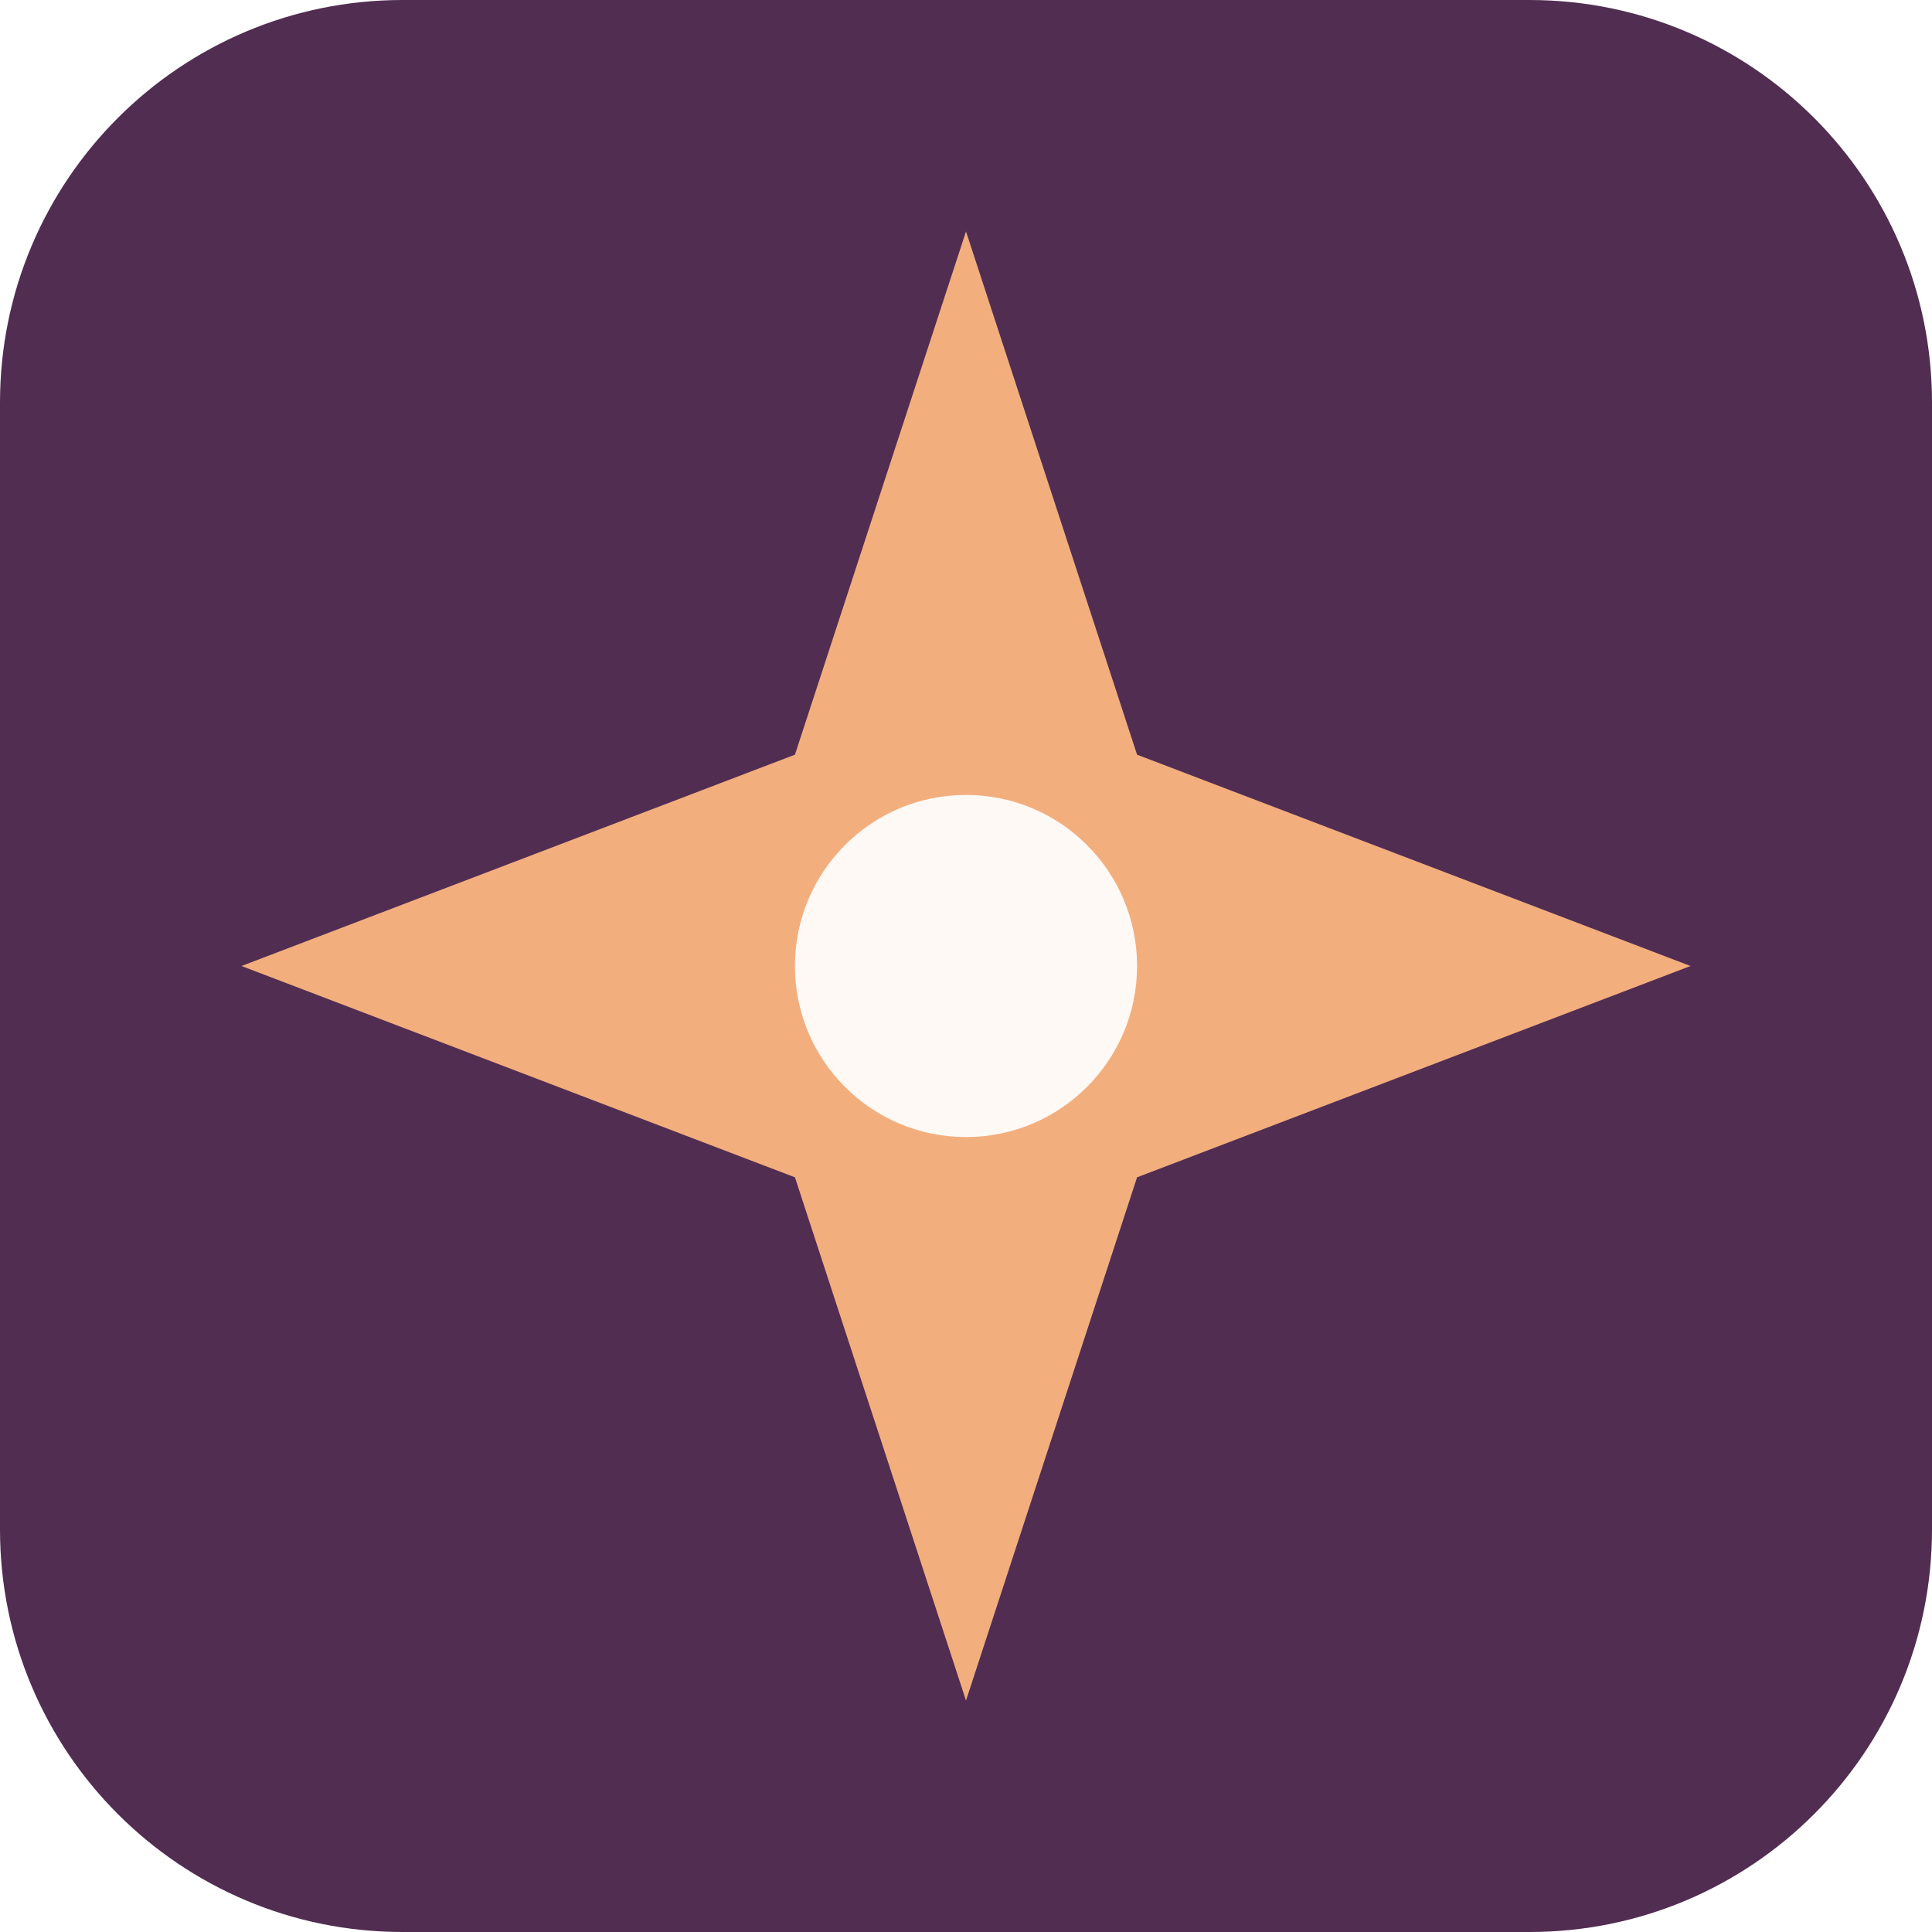
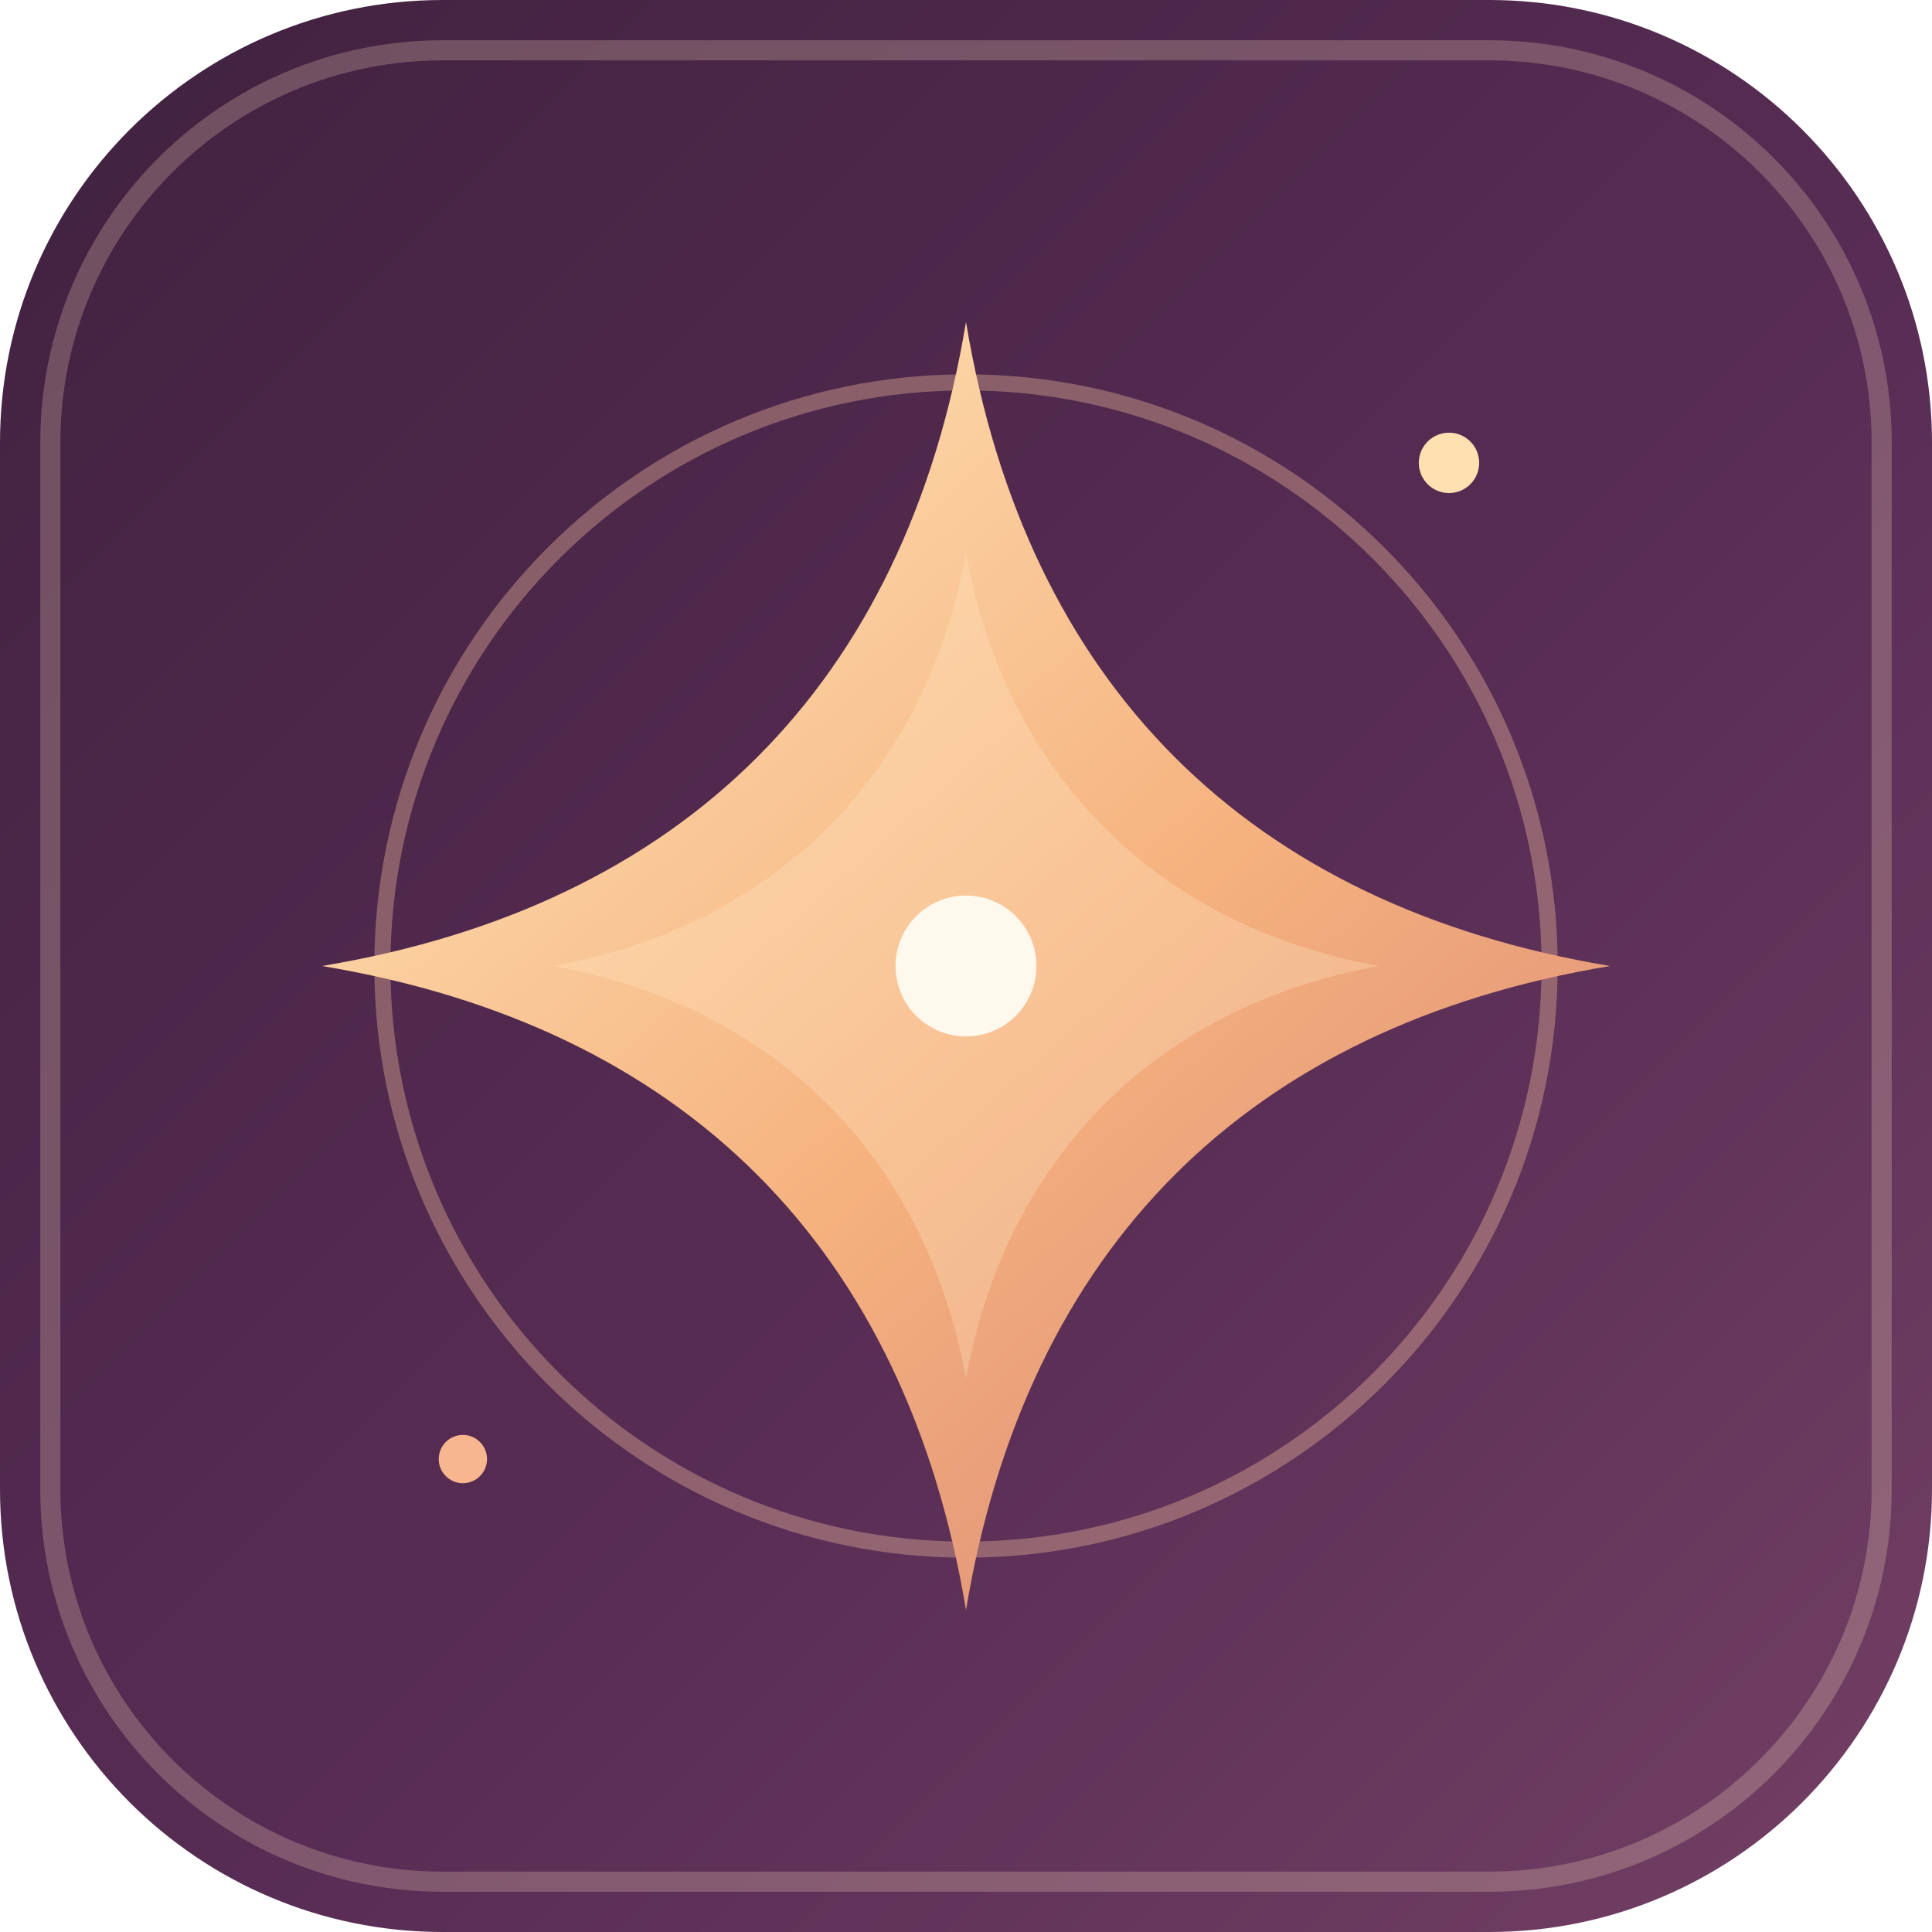
- <svg xmlns="http://www.w3.org/2000/svg" viewBox="0 0 192 192">
-   <rect width="192" height="192" rx="40" fill="#512D52" />
-   <path d="M96 23l17 52 55 21-55 21-17 52-17-52-55-21 55-21z" fill="#F3AE7E" />
-   <circle cx="96" cy="96" r="17" fill="#FFF9F5" />
+ <svg xmlns="http://www.w3.org/2000/svg" viewBox="0 0 192 192" role="img" aria-labelledby="title desc">
+   <defs>
+     <linearGradient id="plum" x1="0" y1="0" x2="1" y2="1">
+       <stop stop-color="#40213F" />
+       <stop offset=".58" stop-color="#592D55" />
+       <stop offset="1" stop-color="#744064" />
+     </linearGradient>
+     <linearGradient id="gold" x1=".1" y1=".1" x2=".9" y2="1">
+       <stop stop-color="#FFE3B5" />
+       <stop offset=".53" stop-color="#F5B17E" />
+       <stop offset="1" stop-color="#D98776" />
+     </linearGradient>
+   </defs>
+   <rect width="192" height="192" rx="44" fill="url(#plum)" />
+   <rect x="5" y="5" width="182" height="182" rx="39" fill="none" stroke="#FFE2C0" stroke-opacity=".24" stroke-width="2" />
+   <circle cx="96" cy="96" r="58" fill="none" stroke="#F8C5A1" stroke-opacity=".35" stroke-width="1.6" />
+   <path d="M96 32C102 68 124 90 160 96C124 102 102 124 96 160C90 124 68 102 32 96C68 90 90 68 96 32Z" fill="url(#gold)" />
+   <path d="M96 55C100 77 115 92 137 96C115 100 100 115 96 137C92 115 77 100 55 96C77 92 92 77 96 55Z" fill="#FFE6C5" fill-opacity=".3" />
+   <circle cx="96" cy="96" r="7" fill="#FFF8ED" />
+   <circle cx="144" cy="46" r="3" fill="#FFE0B0" />
+   <circle cx="46" cy="145" r="2.4" fill="#F7B68F" />
</svg>
